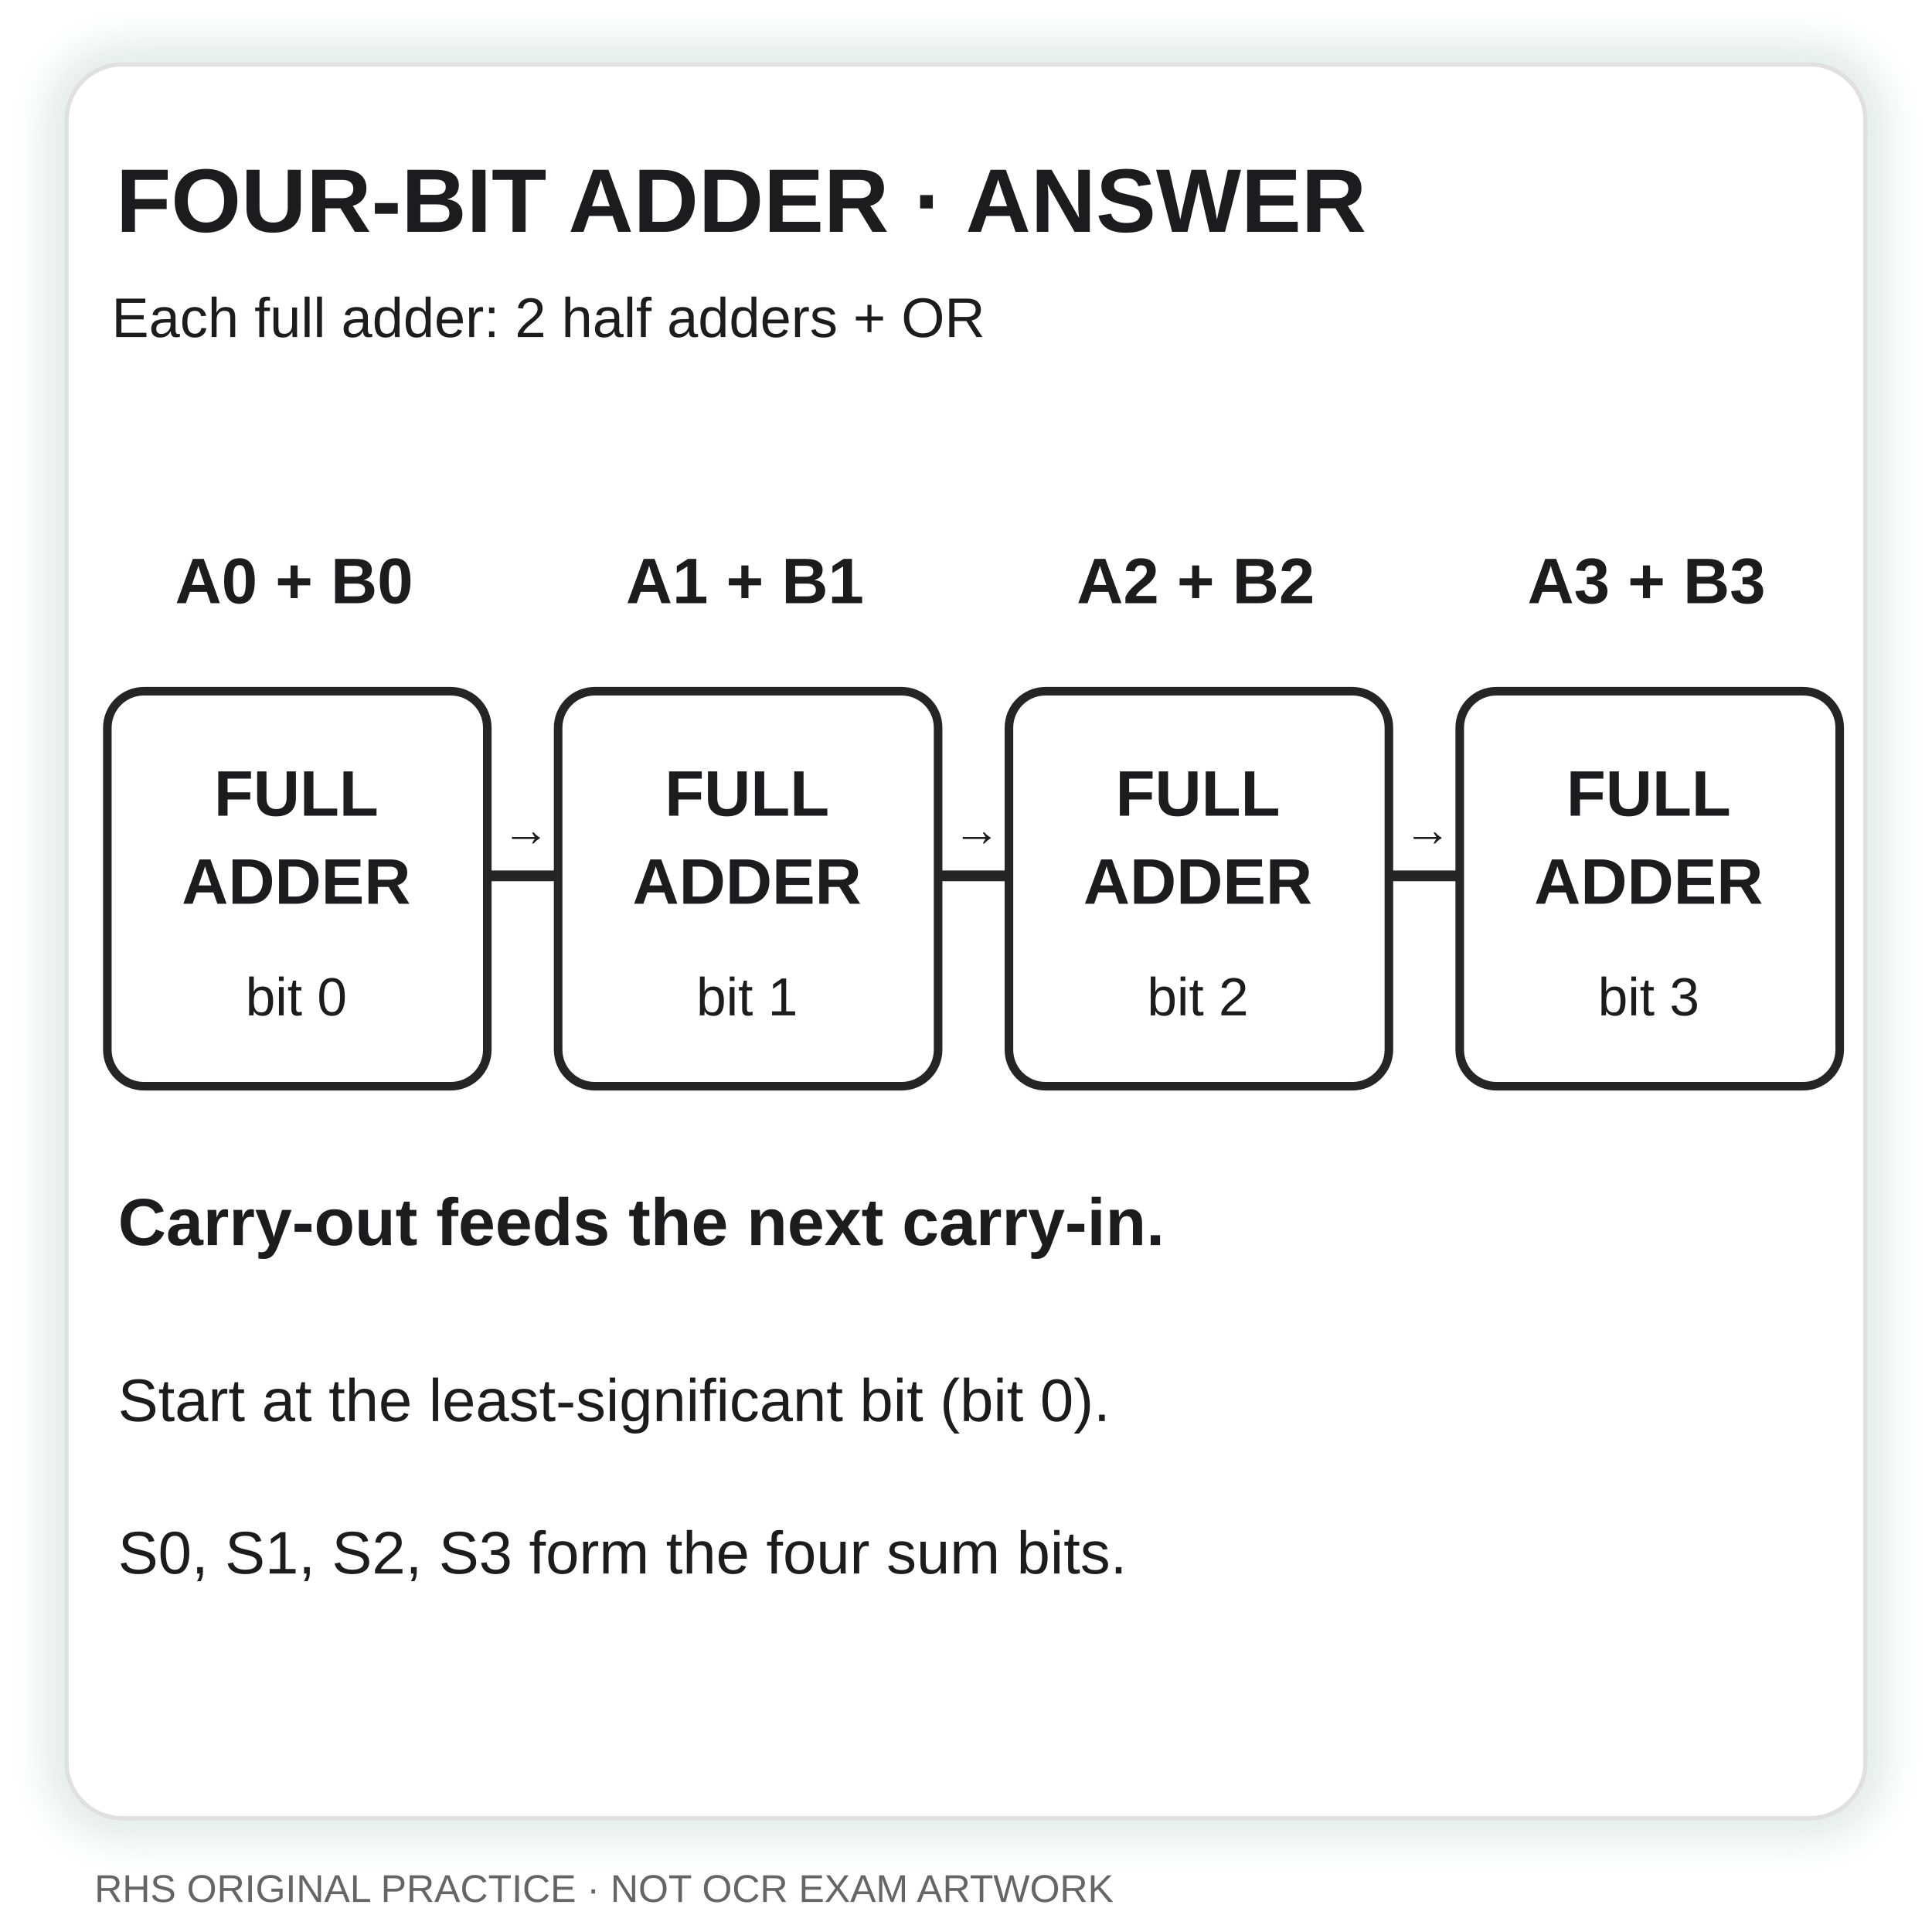
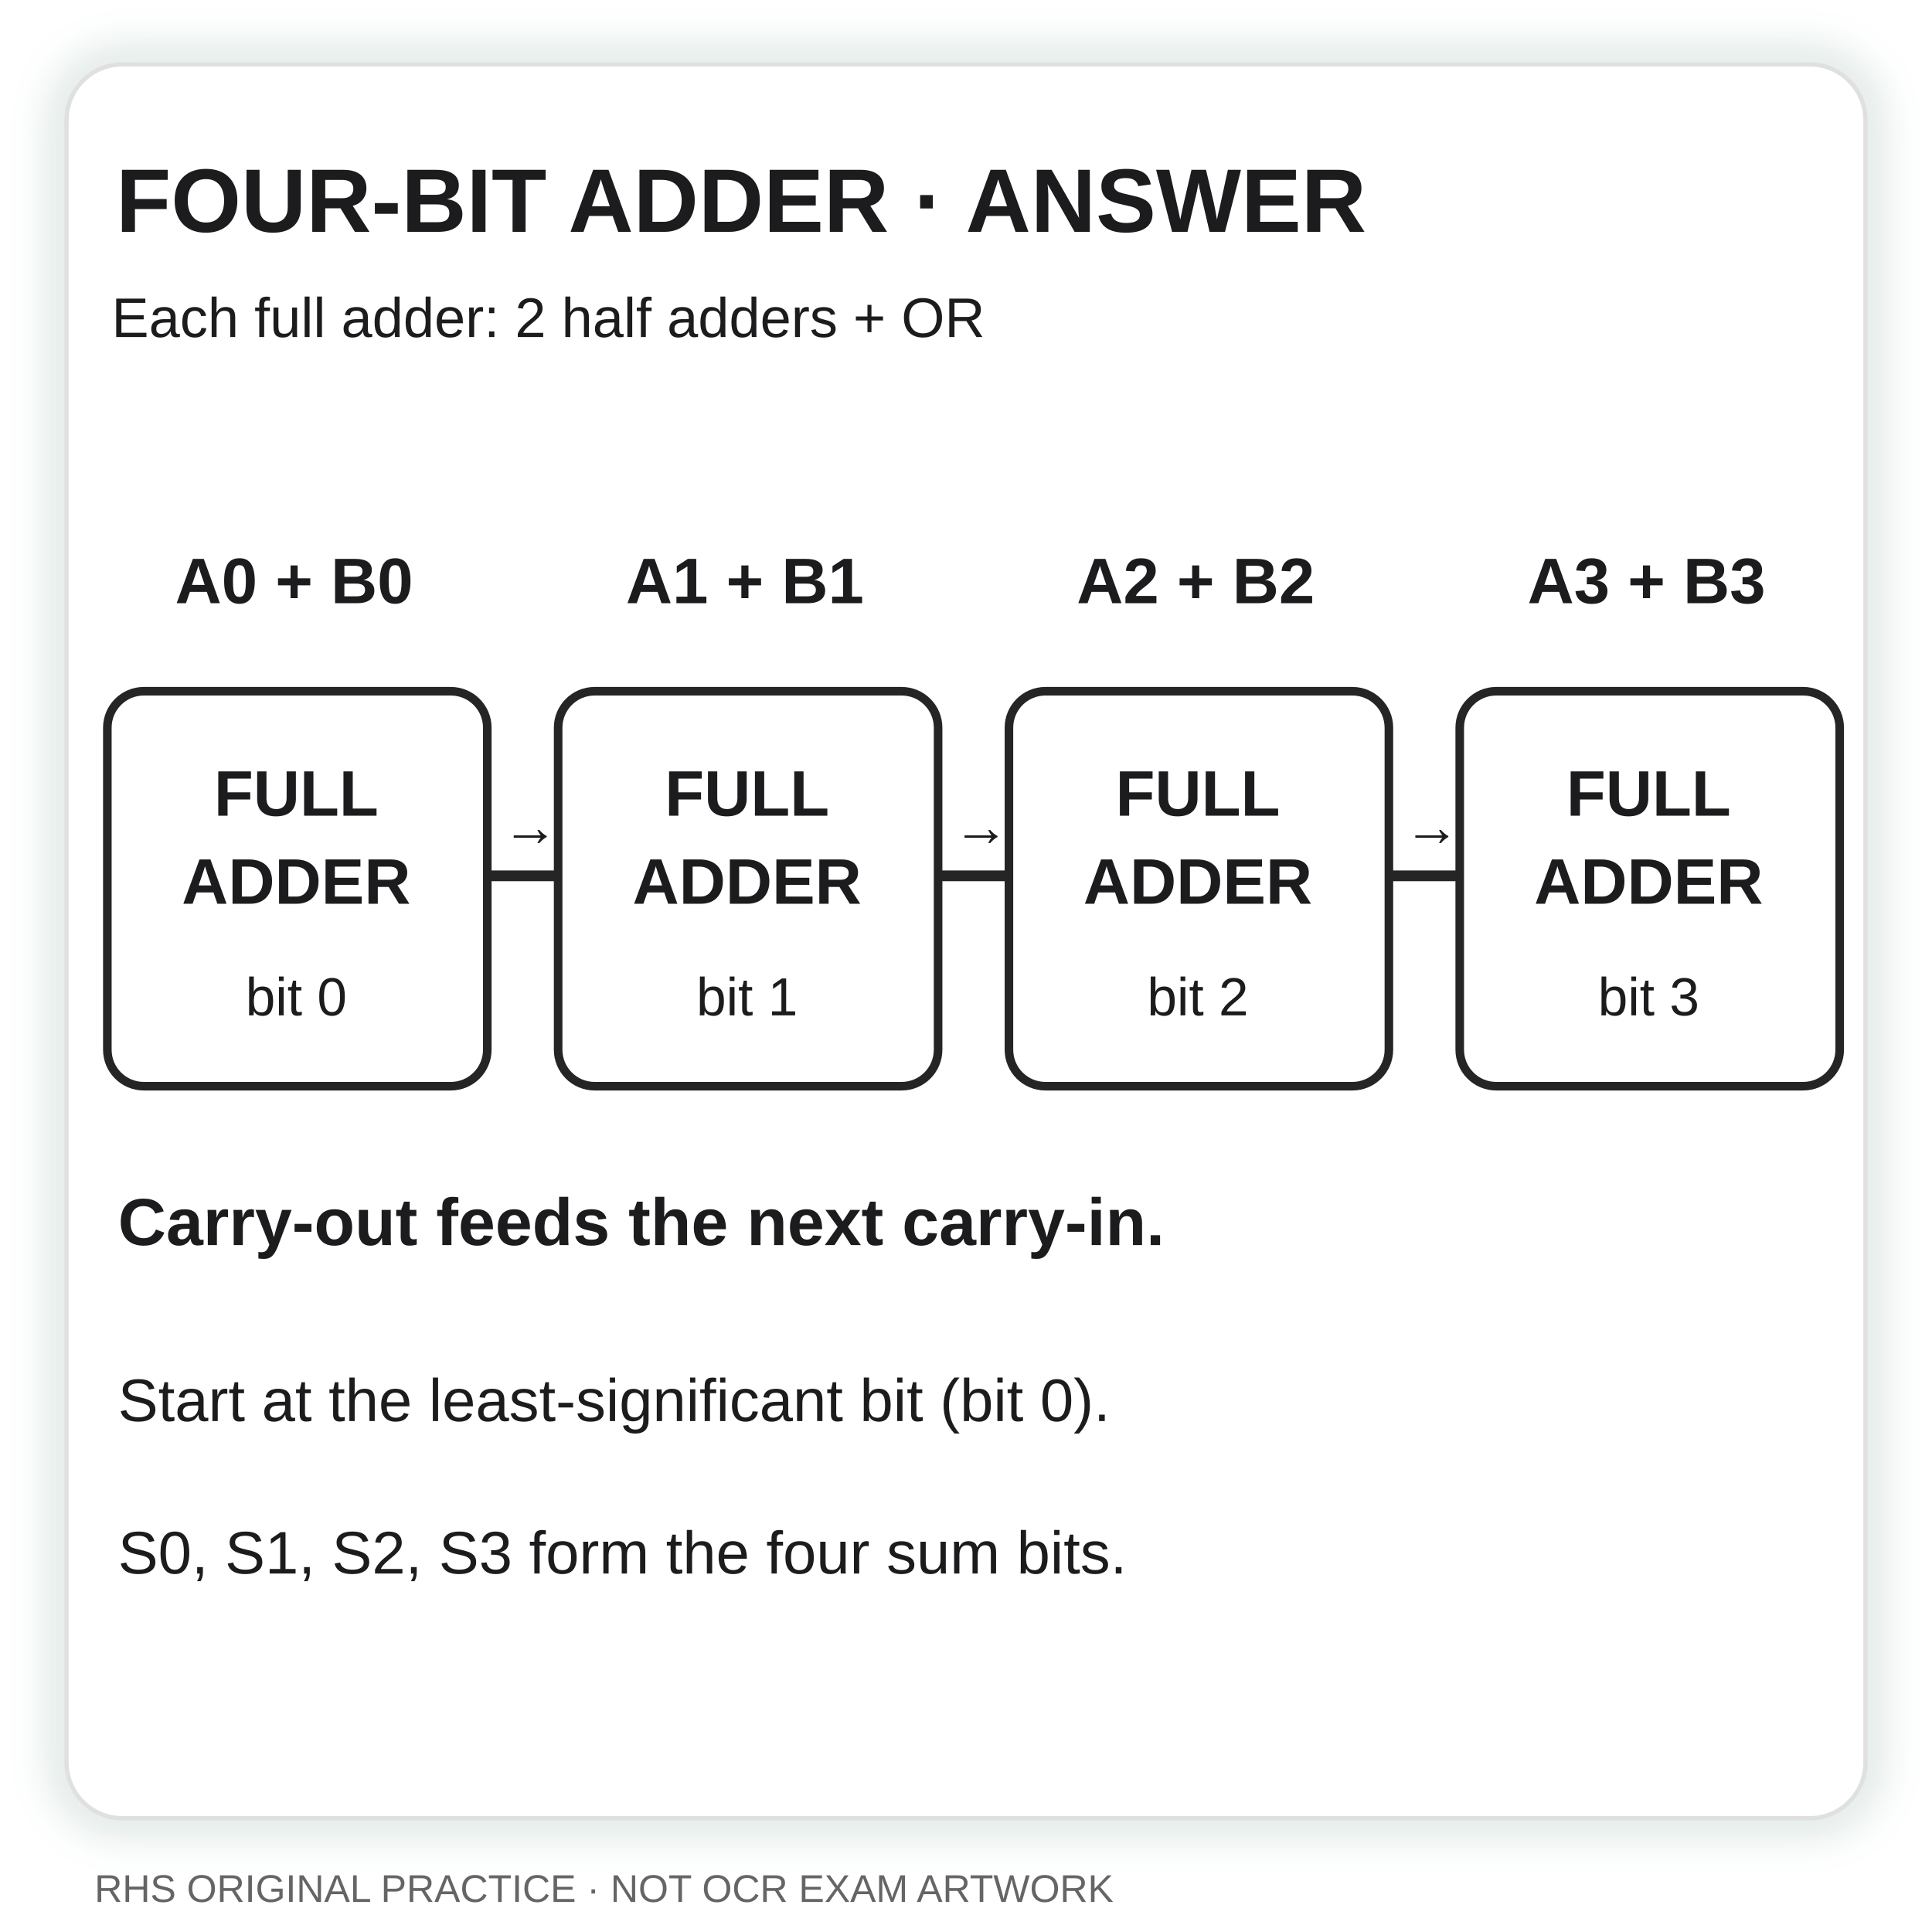
<svg xmlns="http://www.w3.org/2000/svg" viewBox="0 0 900 900" role="img" aria-labelledby="title desc">
  <defs>
    <filter id="glow" x="-80%" y="-80%" width="260%" height="260%">
      <feGaussianBlur stdDeviation="9" />
    </filter>
  </defs>
  <rect width="900" height="900" fill="#fff" />
  <rect x="31" y="30" width="838" height="817" rx="26" fill="none" stroke="#195b42" stroke-width="16" opacity=".16" filter="url(#glow)" />
  <rect x="31" y="30" width="838" height="817" rx="26" fill="#fff" stroke="#e0e0e0" stroke-width="2" />
  <g font-family="Arial,Helvetica,sans-serif">
    <text x="54" y="108" font-size="42" font-weight="750" text-anchor="start" fill="#1c1c1e" font-family="Arial,Helvetica,sans-serif">FOUR-BIT ADDER · ANSWER</text>
    <text x="52" y="157" font-size="26" font-weight="500" text-anchor="start" fill="#1c1c1e" font-family="Arial,Helvetica,sans-serif">Each full adder: 2 half adders + OR</text>
    <rect x="50" y="322" width="177" height="184" rx="17" fill="#fff" stroke="#252525" stroke-width="4" />
    <text x="138" y="380" font-size="30" font-weight="750" text-anchor="middle" fill="#1c1c1e" font-family="Arial,Helvetica,sans-serif">FULL</text>
    <text x="138" y="421" font-size="30" font-weight="750" text-anchor="middle" fill="#1c1c1e" font-family="Arial,Helvetica,sans-serif">ADDER</text>
    <text x="138" y="473" font-size="25" font-weight="500" text-anchor="middle" fill="#1c1c1e" font-family="Arial,Helvetica,sans-serif">bit 0</text>
    <text x="137" y="281" font-size="30" font-weight="750" text-anchor="middle" fill="#1c1c1e" font-family="Arial,Helvetica,sans-serif">A0 + B0</text>
    <path d="M227 408 H260" stroke="#252525" stroke-width="5" />
-     <text x="234" y="394" font-size="22" font-weight="750" text-anchor="start" fill="#1c1c1e" font-family="Arial,Helvetica,sans-serif">→</text>
+     <text x="234" y="394" font-size="26" font-weight="750" text-anchor="start" fill="#1c1c1e" font-family="Arial,Helvetica,sans-serif">→</text>
    <rect x="260" y="322" width="177" height="184" rx="17" fill="#fff" stroke="#252525" stroke-width="4" />
    <text x="348" y="380" font-size="30" font-weight="750" text-anchor="middle" fill="#1c1c1e" font-family="Arial,Helvetica,sans-serif">FULL</text>
    <text x="348" y="421" font-size="30" font-weight="750" text-anchor="middle" fill="#1c1c1e" font-family="Arial,Helvetica,sans-serif">ADDER</text>
    <text x="348" y="473" font-size="25" font-weight="500" text-anchor="middle" fill="#1c1c1e" font-family="Arial,Helvetica,sans-serif">bit 1</text>
    <text x="347" y="281" font-size="30" font-weight="750" text-anchor="middle" fill="#1c1c1e" font-family="Arial,Helvetica,sans-serif">A1 + B1</text>
    <path d="M437 408 H470" stroke="#252525" stroke-width="5" />
-     <text x="444" y="394" font-size="22" font-weight="750" text-anchor="start" fill="#1c1c1e" font-family="Arial,Helvetica,sans-serif">→</text>
+     <text x="444" y="394" font-size="26" font-weight="750" text-anchor="start" fill="#1c1c1e" font-family="Arial,Helvetica,sans-serif">→</text>
    <rect x="470" y="322" width="177" height="184" rx="17" fill="#fff" stroke="#252525" stroke-width="4" />
    <text x="558" y="380" font-size="30" font-weight="750" text-anchor="middle" fill="#1c1c1e" font-family="Arial,Helvetica,sans-serif">FULL</text>
    <text x="558" y="421" font-size="30" font-weight="750" text-anchor="middle" fill="#1c1c1e" font-family="Arial,Helvetica,sans-serif">ADDER</text>
    <text x="558" y="473" font-size="25" font-weight="500" text-anchor="middle" fill="#1c1c1e" font-family="Arial,Helvetica,sans-serif">bit 2</text>
    <text x="557" y="281" font-size="30" font-weight="750" text-anchor="middle" fill="#1c1c1e" font-family="Arial,Helvetica,sans-serif">A2 + B2</text>
    <path d="M647 408 H680" stroke="#252525" stroke-width="5" />
-     <text x="654" y="394" font-size="22" font-weight="750" text-anchor="start" fill="#1c1c1e" font-family="Arial,Helvetica,sans-serif">→</text>
+     <text x="654" y="394" font-size="26" font-weight="750" text-anchor="start" fill="#1c1c1e" font-family="Arial,Helvetica,sans-serif">→</text>
    <rect x="680" y="322" width="177" height="184" rx="17" fill="#fff" stroke="#252525" stroke-width="4" />
    <text x="768" y="380" font-size="30" font-weight="750" text-anchor="middle" fill="#1c1c1e" font-family="Arial,Helvetica,sans-serif">FULL</text>
    <text x="768" y="421" font-size="30" font-weight="750" text-anchor="middle" fill="#1c1c1e" font-family="Arial,Helvetica,sans-serif">ADDER</text>
    <text x="768" y="473" font-size="25" font-weight="500" text-anchor="middle" fill="#1c1c1e" font-family="Arial,Helvetica,sans-serif">bit 3</text>
    <text x="767" y="281" font-size="30" font-weight="750" text-anchor="middle" fill="#1c1c1e" font-family="Arial,Helvetica,sans-serif">A3 + B3</text>
    <text x="55" y="580" font-size="31" font-weight="750" text-anchor="start" fill="#1c1c1e" font-family="Arial,Helvetica,sans-serif">Carry-out feeds the next carry-in.</text>
    <text x="55" y="662" font-size="28" font-weight="500" text-anchor="start" fill="#1c1c1e" font-family="Arial,Helvetica,sans-serif">Start at the least-significant bit (bit 0).</text>
    <text x="55" y="733" font-size="28" font-weight="500" text-anchor="start" fill="#1c1c1e" font-family="Arial,Helvetica,sans-serif">S0, S1, S2, S3 form the four sum bits.</text>
  </g>
  <text x="44" y="886" font-size="18" fill="#656565" font-family="Arial,sans-serif">RHS ORIGINAL PRACTICE · NOT OCR EXAM ARTWORK</text>
</svg>
